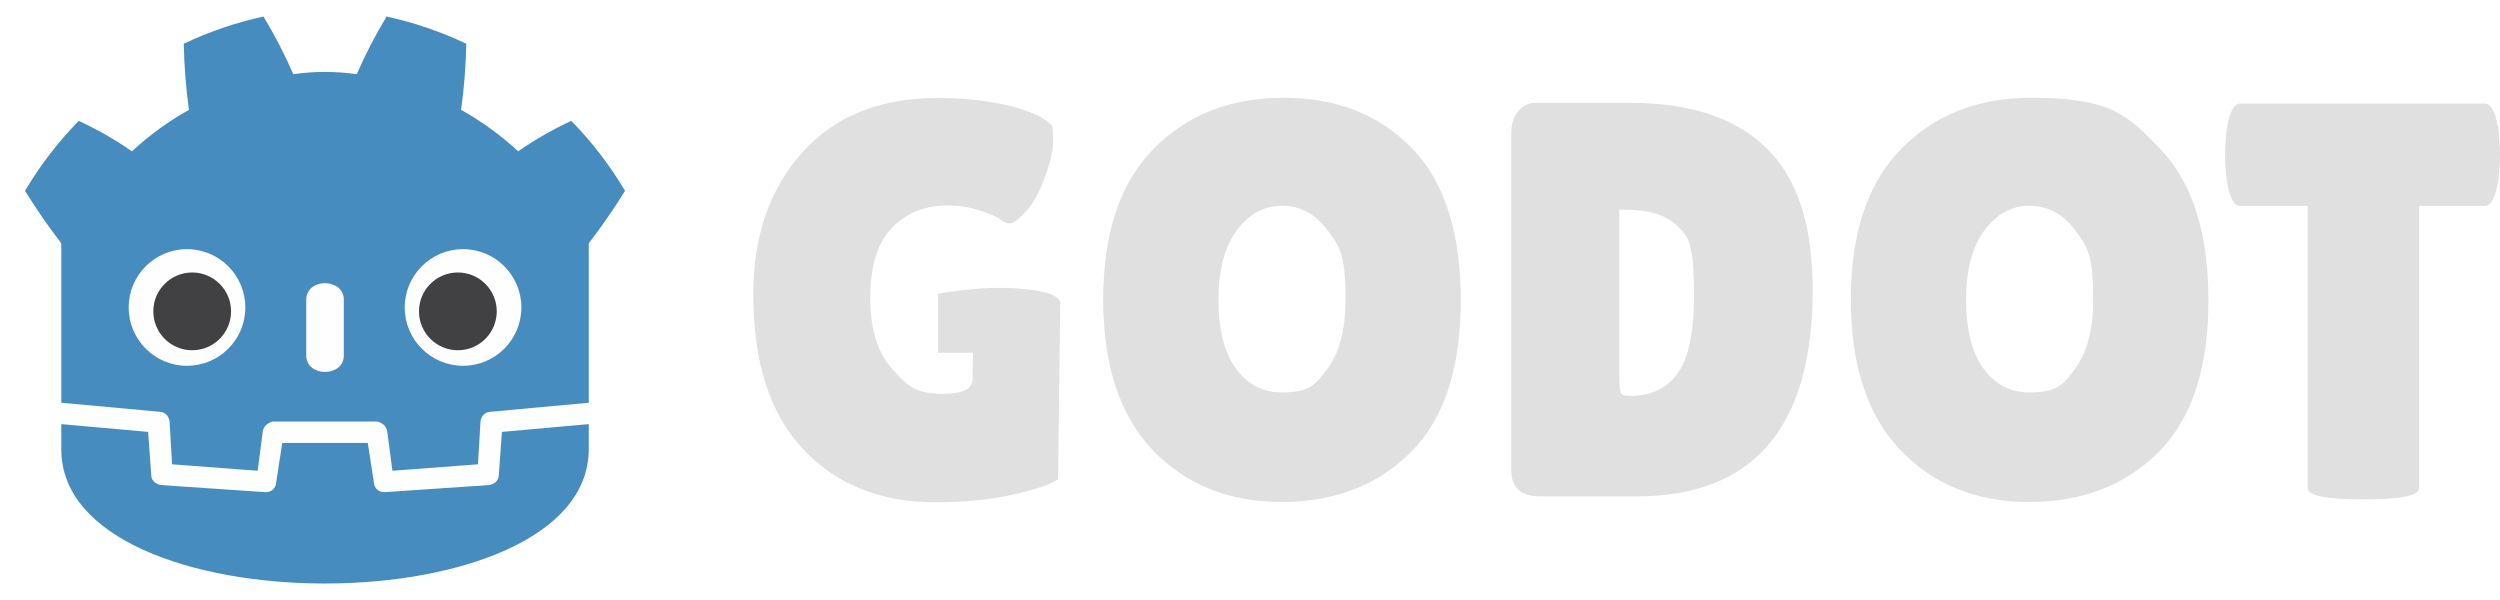
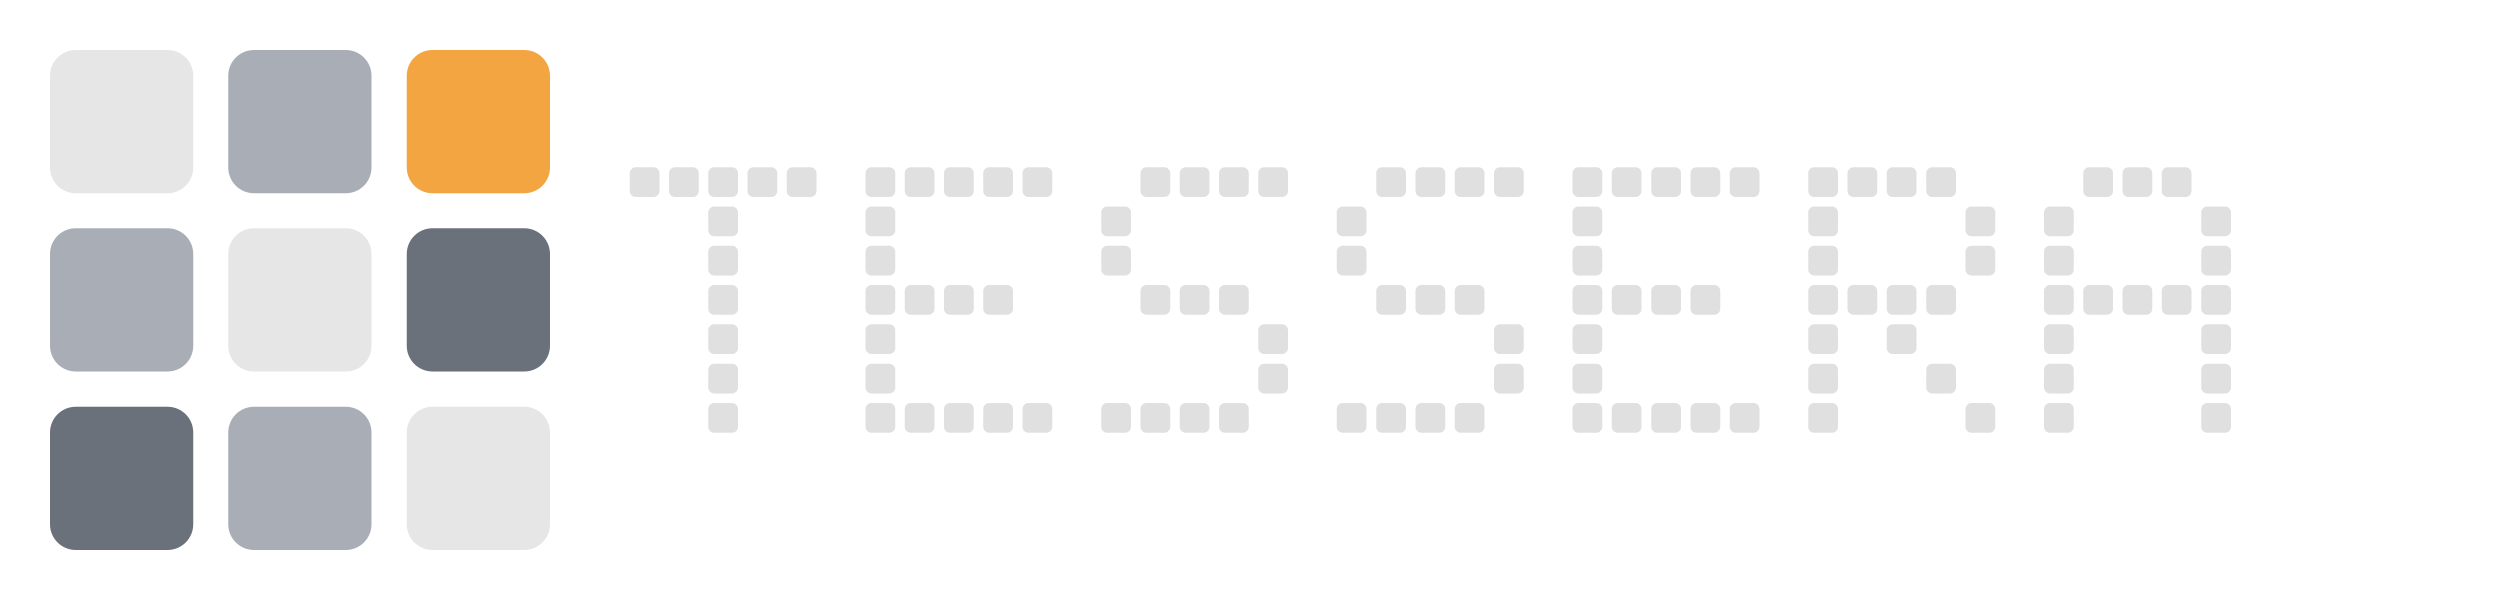
- <svg xmlns="http://www.w3.org/2000/svg" width="100" height="24" stroke-linejoin="round">
-   <path fill="#e0e0e0" d="M40.122 11.514c-1.211-.019-2.597.234-2.597.234v2.364h1.393l-.015 1.052q0 .587-1.159.587c-1.159 0-1.454-.328-2.045-.979q-.89-.98-.889-2.867 0-1.89.865-2.79.866-.899 2.261-.899c.411.003.821.067 1.214.191q.63.192.844.358.212.172.405.17.19 0 .616-.45.43-.45.767-1.359c.224-.61.337-1.076.337-1.407a6 6 0 0 0-.023-.674q-.47-.517-1.744-.821-1.268-.305-2.844-.304-3.463 0-5.419 2.181-1.957 2.182-1.957 5.668 0 4.094 2.001 6.207 2.002 2.114 5.263 2.113 1.754 0 3.114-.303 1.361-.303 1.811-.619l.09-7.038c0-.408-1.079-.594-2.289-.615M51.279 8.23q-1.078 0-1.81.989-.73.99-.731 2.776 0 1.79.698 2.745.697.957 1.832.957c1.135 0 1.372-.323 1.844-.969q.709-.966.709-2.766c0-1.8-.244-2.122-.731-2.767q-.73-.965-1.811-.965m-.011 11.85q-3.16 0-5.15-2.067-1.989-2.07-1.989-6.039 0-3.97 2.011-6.017 2.014-2.046 5.196-2.046 3.183-.001 5.138 2.014 1.958 2.013 1.957 6.094t-2.001 6.073q-2.002 1.988-5.162 1.988M64.77 8.386v6.727q0 .47.068.595c.068.125.18.124.404.124q1.238 0 1.879-.923.641-.921.64-3.069c-.001-2.148-.222-2.366-.663-2.799q-.664-.654-2.103-.655zm-4.317 10.436V5.33q0-.563.282-.891a.92.92 0 0 1 .73-.326h3.756q3.575 0 5.429 1.801 1.857 1.798 1.857 5.666 0 8.276-7.063 8.276h-3.845q-1.146 0-1.147-1.034M81.186 8.23q-1.08 0-1.812.989-.73.99-.73 2.776 0 1.79.697 2.745.697.957 1.833.957c1.136 0 1.372-.323 1.844-.969q.709-.966.709-2.766c0-1.8-.244-2.122-.731-2.767q-.73-.965-1.81-.965m-.012 11.85q-3.16 0-5.15-2.067-1.99-2.07-1.99-6.039 0-3.97 2.012-6.017 2.014-2.046 5.196-2.046c3.182 0 3.834.67 5.138 2.014q1.957 2.013 1.957 6.094t-2.002 6.073q-2.001 1.988-5.161 1.988m15.587-.552q0 .448-2.226.449-2.227-.001-2.228-.449V8.238h-2.698q-.382 0-.539-1.036a7 7 0 0 1-.066-1.011q0-.517.065-1.012c.105-.688.285-1.036.54-1.036h9.783q.382.001.541 1.036a7.7 7.7 0 0 1 0 2.023q-.16 1.036-.541 1.036h-2.631z" />
-   <g fill="#fefefe" transform="translate(-.27 -1.335)scale(.02592)">
-     <path d="M105 673v33q407 354 814 0v-33z" />
-     <path fill="#478cbf" d="m105 673 152 14q12 1 15 14l4 67 132 10 8-61q2-11 15-15h162q13 4 15 15l8 61 132-10 4-67q3-13 15-14l152-14V427q30-39 56-81-35-59-83-108-43 20-82 47-40-37-88-64 7-51 8-102-59-28-123-42-26 43-46 89-49-7-98 0-20-46-46-89-64 14-123 42 1 51 8 102-48 27-88 64-39-27-82-47-48 49-83 108 26 42 56 81zm0 33v39c0 276 813 276 814 0v-39l-134 12-5 69q-2 10-14 13l-162 11q-12 0-16-11l-10-65H446l-10 65q-4 11-16 11l-162-11q-12-3-14-13l-5-69z" />
-     <path d="M483 600c0 34 58 34 58 0v-86c0-34-58-34-58 0z" />
-     <circle cx="725" cy="526" r="90" />
-     <circle cx="299" cy="526" r="90" />
-   </g>
-   <g fill="#414042" transform="translate(-.27 -1.335)scale(.02592)">
-     <circle cx="307" cy="532" r="60" />
-     <circle cx="717" cy="532" r="60" />
-   </g>
+ <svg xmlns="http://www.w3.org/2000/svg" width="100" height="24">
+   <rect x="2.00" y="2.00" width="5.73" height="5.73" rx="1.03" fill="#e6e6e6" />
+   <rect x="9.13" y="2.00" width="5.73" height="5.73" rx="1.03" fill="#a9aeb6" />
+   <rect x="16.27" y="2.00" width="5.73" height="5.73" rx="1.03" fill="#f2a541" />
+   <rect x="2.00" y="9.13" width="5.73" height="5.73" rx="1.03" fill="#a9aeb6" />
+   <rect x="9.13" y="9.13" width="5.73" height="5.73" rx="1.03" fill="#e6e6e6" />
+   <rect x="16.27" y="9.13" width="5.73" height="5.73" rx="1.03" fill="#6b717a" />
+   <rect x="2.00" y="16.27" width="5.73" height="5.73" rx="1.03" fill="#6b717a" />
+   <rect x="9.13" y="16.27" width="5.73" height="5.73" rx="1.03" fill="#a9aeb6" />
+   <rect x="16.27" y="16.27" width="5.73" height="5.73" rx="1.03" fill="#e6e6e6" />
+   <rect x="25.19" y="6.69" width="1.19" height="1.19" rx="0.24" fill="#e0e0e0" />
+   <rect x="26.76" y="6.69" width="1.19" height="1.19" rx="0.24" fill="#e0e0e0" />
+   <rect x="28.33" y="6.69" width="1.19" height="1.19" rx="0.24" fill="#e0e0e0" />
+   <rect x="29.90" y="6.69" width="1.19" height="1.19" rx="0.24" fill="#e0e0e0" />
+   <rect x="31.47" y="6.69" width="1.19" height="1.19" rx="0.24" fill="#e0e0e0" />
+   <rect x="28.33" y="8.26" width="1.19" height="1.19" rx="0.24" fill="#e0e0e0" />
+   <rect x="28.33" y="9.83" width="1.19" height="1.19" rx="0.24" fill="#e0e0e0" />
+   <rect x="28.33" y="11.40" width="1.19" height="1.19" rx="0.24" fill="#e0e0e0" />
+   <rect x="28.33" y="12.97" width="1.19" height="1.19" rx="0.24" fill="#e0e0e0" />
+   <rect x="28.33" y="14.55" width="1.19" height="1.19" rx="0.24" fill="#e0e0e0" />
+   <rect x="28.33" y="16.12" width="1.19" height="1.19" rx="0.24" fill="#e0e0e0" />
+   <rect x="34.62" y="6.69" width="1.19" height="1.19" rx="0.24" fill="#e0e0e0" />
+   <rect x="36.19" y="6.69" width="1.19" height="1.19" rx="0.24" fill="#e0e0e0" />
+   <rect x="37.76" y="6.69" width="1.19" height="1.19" rx="0.24" fill="#e0e0e0" />
+   <rect x="39.33" y="6.69" width="1.19" height="1.19" rx="0.24" fill="#e0e0e0" />
+   <rect x="40.90" y="6.69" width="1.19" height="1.19" rx="0.24" fill="#e0e0e0" />
+   <rect x="34.62" y="8.26" width="1.19" height="1.19" rx="0.24" fill="#e0e0e0" />
+   <rect x="34.62" y="9.83" width="1.19" height="1.19" rx="0.24" fill="#e0e0e0" />
+   <rect x="34.62" y="11.40" width="1.19" height="1.19" rx="0.24" fill="#e0e0e0" />
+   <rect x="36.19" y="11.40" width="1.19" height="1.19" rx="0.24" fill="#e0e0e0" />
+   <rect x="37.76" y="11.40" width="1.19" height="1.19" rx="0.24" fill="#e0e0e0" />
+   <rect x="39.33" y="11.40" width="1.19" height="1.19" rx="0.24" fill="#e0e0e0" />
+   <rect x="34.62" y="12.97" width="1.19" height="1.19" rx="0.24" fill="#e0e0e0" />
+   <rect x="34.62" y="14.55" width="1.19" height="1.19" rx="0.24" fill="#e0e0e0" />
+   <rect x="34.62" y="16.12" width="1.19" height="1.19" rx="0.24" fill="#e0e0e0" />
+   <rect x="36.19" y="16.12" width="1.19" height="1.19" rx="0.24" fill="#e0e0e0" />
+   <rect x="37.76" y="16.12" width="1.19" height="1.19" rx="0.24" fill="#e0e0e0" />
+   <rect x="39.33" y="16.12" width="1.19" height="1.19" rx="0.24" fill="#e0e0e0" />
+   <rect x="40.90" y="16.12" width="1.19" height="1.19" rx="0.24" fill="#e0e0e0" />
+   <rect x="45.62" y="6.69" width="1.19" height="1.19" rx="0.24" fill="#e0e0e0" />
+   <rect x="47.19" y="6.69" width="1.19" height="1.19" rx="0.24" fill="#e0e0e0" />
+   <rect x="48.76" y="6.69" width="1.19" height="1.19" rx="0.24" fill="#e0e0e0" />
+   <rect x="50.33" y="6.69" width="1.19" height="1.19" rx="0.24" fill="#e0e0e0" />
+   <rect x="44.05" y="8.26" width="1.19" height="1.19" rx="0.24" fill="#e0e0e0" />
+   <rect x="44.05" y="9.83" width="1.19" height="1.19" rx="0.24" fill="#e0e0e0" />
+   <rect x="45.62" y="11.40" width="1.19" height="1.19" rx="0.24" fill="#e0e0e0" />
+   <rect x="47.19" y="11.40" width="1.19" height="1.19" rx="0.24" fill="#e0e0e0" />
+   <rect x="48.76" y="11.40" width="1.19" height="1.19" rx="0.24" fill="#e0e0e0" />
+   <rect x="50.33" y="12.97" width="1.19" height="1.19" rx="0.24" fill="#e0e0e0" />
+   <rect x="50.33" y="14.55" width="1.19" height="1.19" rx="0.24" fill="#e0e0e0" />
+   <rect x="44.05" y="16.12" width="1.19" height="1.19" rx="0.24" fill="#e0e0e0" />
+   <rect x="45.62" y="16.12" width="1.19" height="1.19" rx="0.24" fill="#e0e0e0" />
+   <rect x="47.19" y="16.12" width="1.19" height="1.19" rx="0.24" fill="#e0e0e0" />
+   <rect x="48.76" y="16.12" width="1.19" height="1.19" rx="0.24" fill="#e0e0e0" />
+   <rect x="55.05" y="6.69" width="1.19" height="1.19" rx="0.24" fill="#e0e0e0" />
+   <rect x="56.62" y="6.69" width="1.19" height="1.19" rx="0.24" fill="#e0e0e0" />
+   <rect x="58.19" y="6.69" width="1.19" height="1.19" rx="0.24" fill="#e0e0e0" />
+   <rect x="59.76" y="6.69" width="1.19" height="1.19" rx="0.24" fill="#e0e0e0" />
+   <rect x="53.47" y="8.26" width="1.19" height="1.19" rx="0.24" fill="#e0e0e0" />
+   <rect x="53.47" y="9.83" width="1.19" height="1.19" rx="0.24" fill="#e0e0e0" />
+   <rect x="55.05" y="11.40" width="1.19" height="1.19" rx="0.24" fill="#e0e0e0" />
+   <rect x="56.62" y="11.40" width="1.19" height="1.19" rx="0.24" fill="#e0e0e0" />
+   <rect x="58.19" y="11.40" width="1.19" height="1.19" rx="0.24" fill="#e0e0e0" />
+   <rect x="59.76" y="12.97" width="1.19" height="1.19" rx="0.24" fill="#e0e0e0" />
+   <rect x="59.76" y="14.55" width="1.19" height="1.19" rx="0.24" fill="#e0e0e0" />
+   <rect x="53.47" y="16.12" width="1.19" height="1.19" rx="0.24" fill="#e0e0e0" />
+   <rect x="55.05" y="16.12" width="1.19" height="1.19" rx="0.24" fill="#e0e0e0" />
+   <rect x="56.62" y="16.12" width="1.19" height="1.19" rx="0.24" fill="#e0e0e0" />
+   <rect x="58.19" y="16.12" width="1.19" height="1.19" rx="0.24" fill="#e0e0e0" />
+   <rect x="62.90" y="6.69" width="1.19" height="1.19" rx="0.24" fill="#e0e0e0" />
+   <rect x="64.47" y="6.69" width="1.19" height="1.19" rx="0.24" fill="#e0e0e0" />
+   <rect x="66.05" y="6.69" width="1.19" height="1.19" rx="0.24" fill="#e0e0e0" />
+   <rect x="67.62" y="6.69" width="1.19" height="1.19" rx="0.24" fill="#e0e0e0" />
+   <rect x="69.19" y="6.69" width="1.19" height="1.19" rx="0.24" fill="#e0e0e0" />
+   <rect x="62.90" y="8.26" width="1.19" height="1.19" rx="0.24" fill="#e0e0e0" />
+   <rect x="62.90" y="9.83" width="1.19" height="1.19" rx="0.24" fill="#e0e0e0" />
+   <rect x="62.90" y="11.40" width="1.19" height="1.19" rx="0.24" fill="#e0e0e0" />
+   <rect x="64.47" y="11.40" width="1.19" height="1.19" rx="0.24" fill="#e0e0e0" />
+   <rect x="66.05" y="11.40" width="1.19" height="1.19" rx="0.24" fill="#e0e0e0" />
+   <rect x="67.62" y="11.40" width="1.19" height="1.19" rx="0.24" fill="#e0e0e0" />
+   <rect x="62.90" y="12.97" width="1.19" height="1.19" rx="0.24" fill="#e0e0e0" />
+   <rect x="62.90" y="14.55" width="1.19" height="1.19" rx="0.24" fill="#e0e0e0" />
+   <rect x="62.90" y="16.12" width="1.19" height="1.19" rx="0.24" fill="#e0e0e0" />
+   <rect x="64.47" y="16.12" width="1.19" height="1.19" rx="0.24" fill="#e0e0e0" />
+   <rect x="66.05" y="16.12" width="1.19" height="1.19" rx="0.24" fill="#e0e0e0" />
+   <rect x="67.62" y="16.12" width="1.19" height="1.19" rx="0.24" fill="#e0e0e0" />
+   <rect x="69.19" y="16.12" width="1.19" height="1.19" rx="0.24" fill="#e0e0e0" />
+   <rect x="72.33" y="6.69" width="1.19" height="1.19" rx="0.24" fill="#e0e0e0" />
+   <rect x="73.90" y="6.69" width="1.19" height="1.19" rx="0.24" fill="#e0e0e0" />
+   <rect x="75.47" y="6.69" width="1.19" height="1.19" rx="0.24" fill="#e0e0e0" />
+   <rect x="77.05" y="6.69" width="1.19" height="1.19" rx="0.24" fill="#e0e0e0" />
+   <rect x="72.33" y="8.26" width="1.19" height="1.19" rx="0.24" fill="#e0e0e0" />
+   <rect x="78.62" y="8.26" width="1.19" height="1.19" rx="0.24" fill="#e0e0e0" />
+   <rect x="72.33" y="9.83" width="1.19" height="1.19" rx="0.24" fill="#e0e0e0" />
+   <rect x="78.62" y="9.83" width="1.19" height="1.19" rx="0.24" fill="#e0e0e0" />
+   <rect x="72.33" y="11.40" width="1.19" height="1.19" rx="0.24" fill="#e0e0e0" />
+   <rect x="73.90" y="11.40" width="1.19" height="1.19" rx="0.24" fill="#e0e0e0" />
+   <rect x="75.47" y="11.40" width="1.19" height="1.19" rx="0.24" fill="#e0e0e0" />
+   <rect x="77.05" y="11.40" width="1.19" height="1.19" rx="0.24" fill="#e0e0e0" />
+   <rect x="72.33" y="12.97" width="1.19" height="1.19" rx="0.24" fill="#e0e0e0" />
+   <rect x="75.47" y="12.97" width="1.19" height="1.19" rx="0.24" fill="#e0e0e0" />
+   <rect x="72.33" y="14.55" width="1.19" height="1.19" rx="0.24" fill="#e0e0e0" />
+   <rect x="77.05" y="14.55" width="1.19" height="1.19" rx="0.24" fill="#e0e0e0" />
+   <rect x="72.33" y="16.12" width="1.19" height="1.19" rx="0.24" fill="#e0e0e0" />
+   <rect x="78.62" y="16.12" width="1.19" height="1.19" rx="0.24" fill="#e0e0e0" />
+   <rect x="83.33" y="6.69" width="1.19" height="1.19" rx="0.24" fill="#e0e0e0" />
+   <rect x="84.90" y="6.69" width="1.19" height="1.19" rx="0.24" fill="#e0e0e0" />
+   <rect x="86.47" y="6.69" width="1.19" height="1.19" rx="0.24" fill="#e0e0e0" />
+   <rect x="81.76" y="8.26" width="1.19" height="1.19" rx="0.24" fill="#e0e0e0" />
+   <rect x="88.05" y="8.26" width="1.19" height="1.19" rx="0.24" fill="#e0e0e0" />
+   <rect x="81.76" y="9.83" width="1.19" height="1.19" rx="0.24" fill="#e0e0e0" />
+   <rect x="88.05" y="9.83" width="1.19" height="1.19" rx="0.24" fill="#e0e0e0" />
+   <rect x="81.76" y="11.40" width="1.19" height="1.19" rx="0.24" fill="#e0e0e0" />
+   <rect x="83.33" y="11.40" width="1.19" height="1.19" rx="0.24" fill="#e0e0e0" />
+   <rect x="84.90" y="11.40" width="1.19" height="1.19" rx="0.24" fill="#e0e0e0" />
+   <rect x="86.47" y="11.40" width="1.19" height="1.19" rx="0.24" fill="#e0e0e0" />
+   <rect x="88.05" y="11.40" width="1.19" height="1.19" rx="0.24" fill="#e0e0e0" />
+   <rect x="81.76" y="12.97" width="1.19" height="1.19" rx="0.24" fill="#e0e0e0" />
+   <rect x="88.05" y="12.97" width="1.19" height="1.19" rx="0.24" fill="#e0e0e0" />
+   <rect x="81.76" y="14.55" width="1.19" height="1.19" rx="0.24" fill="#e0e0e0" />
+   <rect x="88.05" y="14.55" width="1.19" height="1.19" rx="0.24" fill="#e0e0e0" />
+   <rect x="81.76" y="16.12" width="1.19" height="1.19" rx="0.24" fill="#e0e0e0" />
+   <rect x="88.05" y="16.12" width="1.19" height="1.19" rx="0.24" fill="#e0e0e0" />
</svg>
